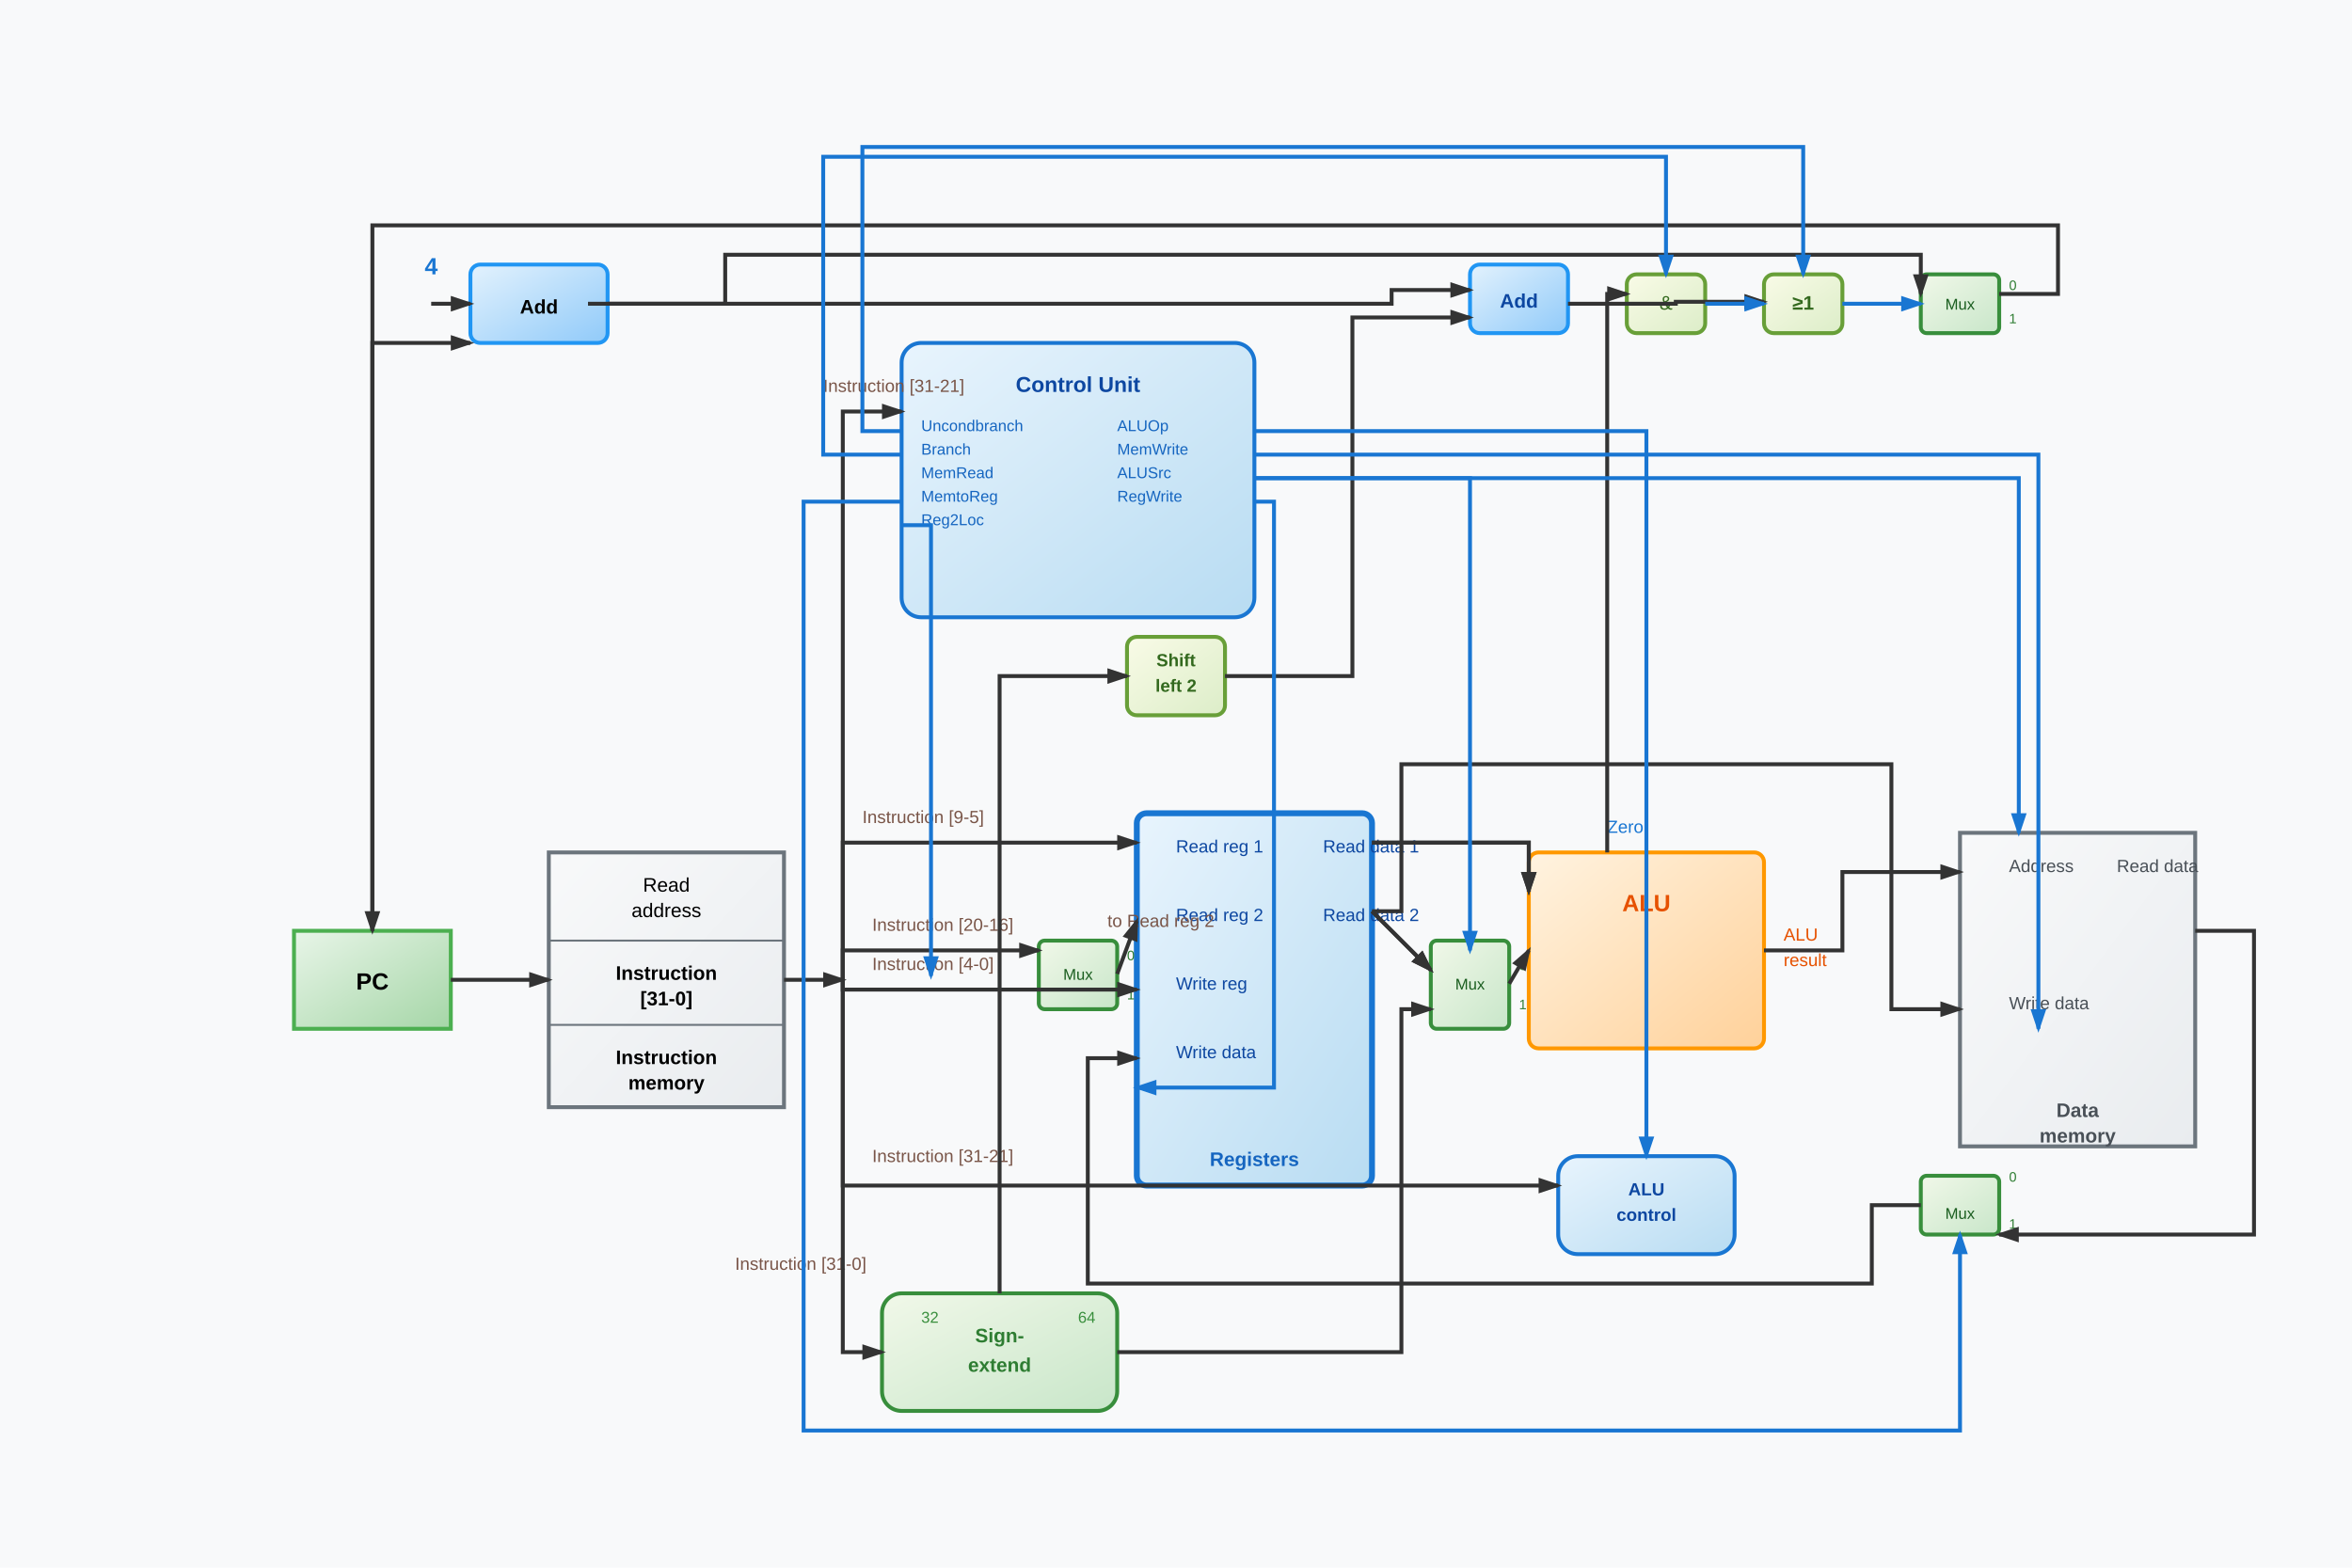
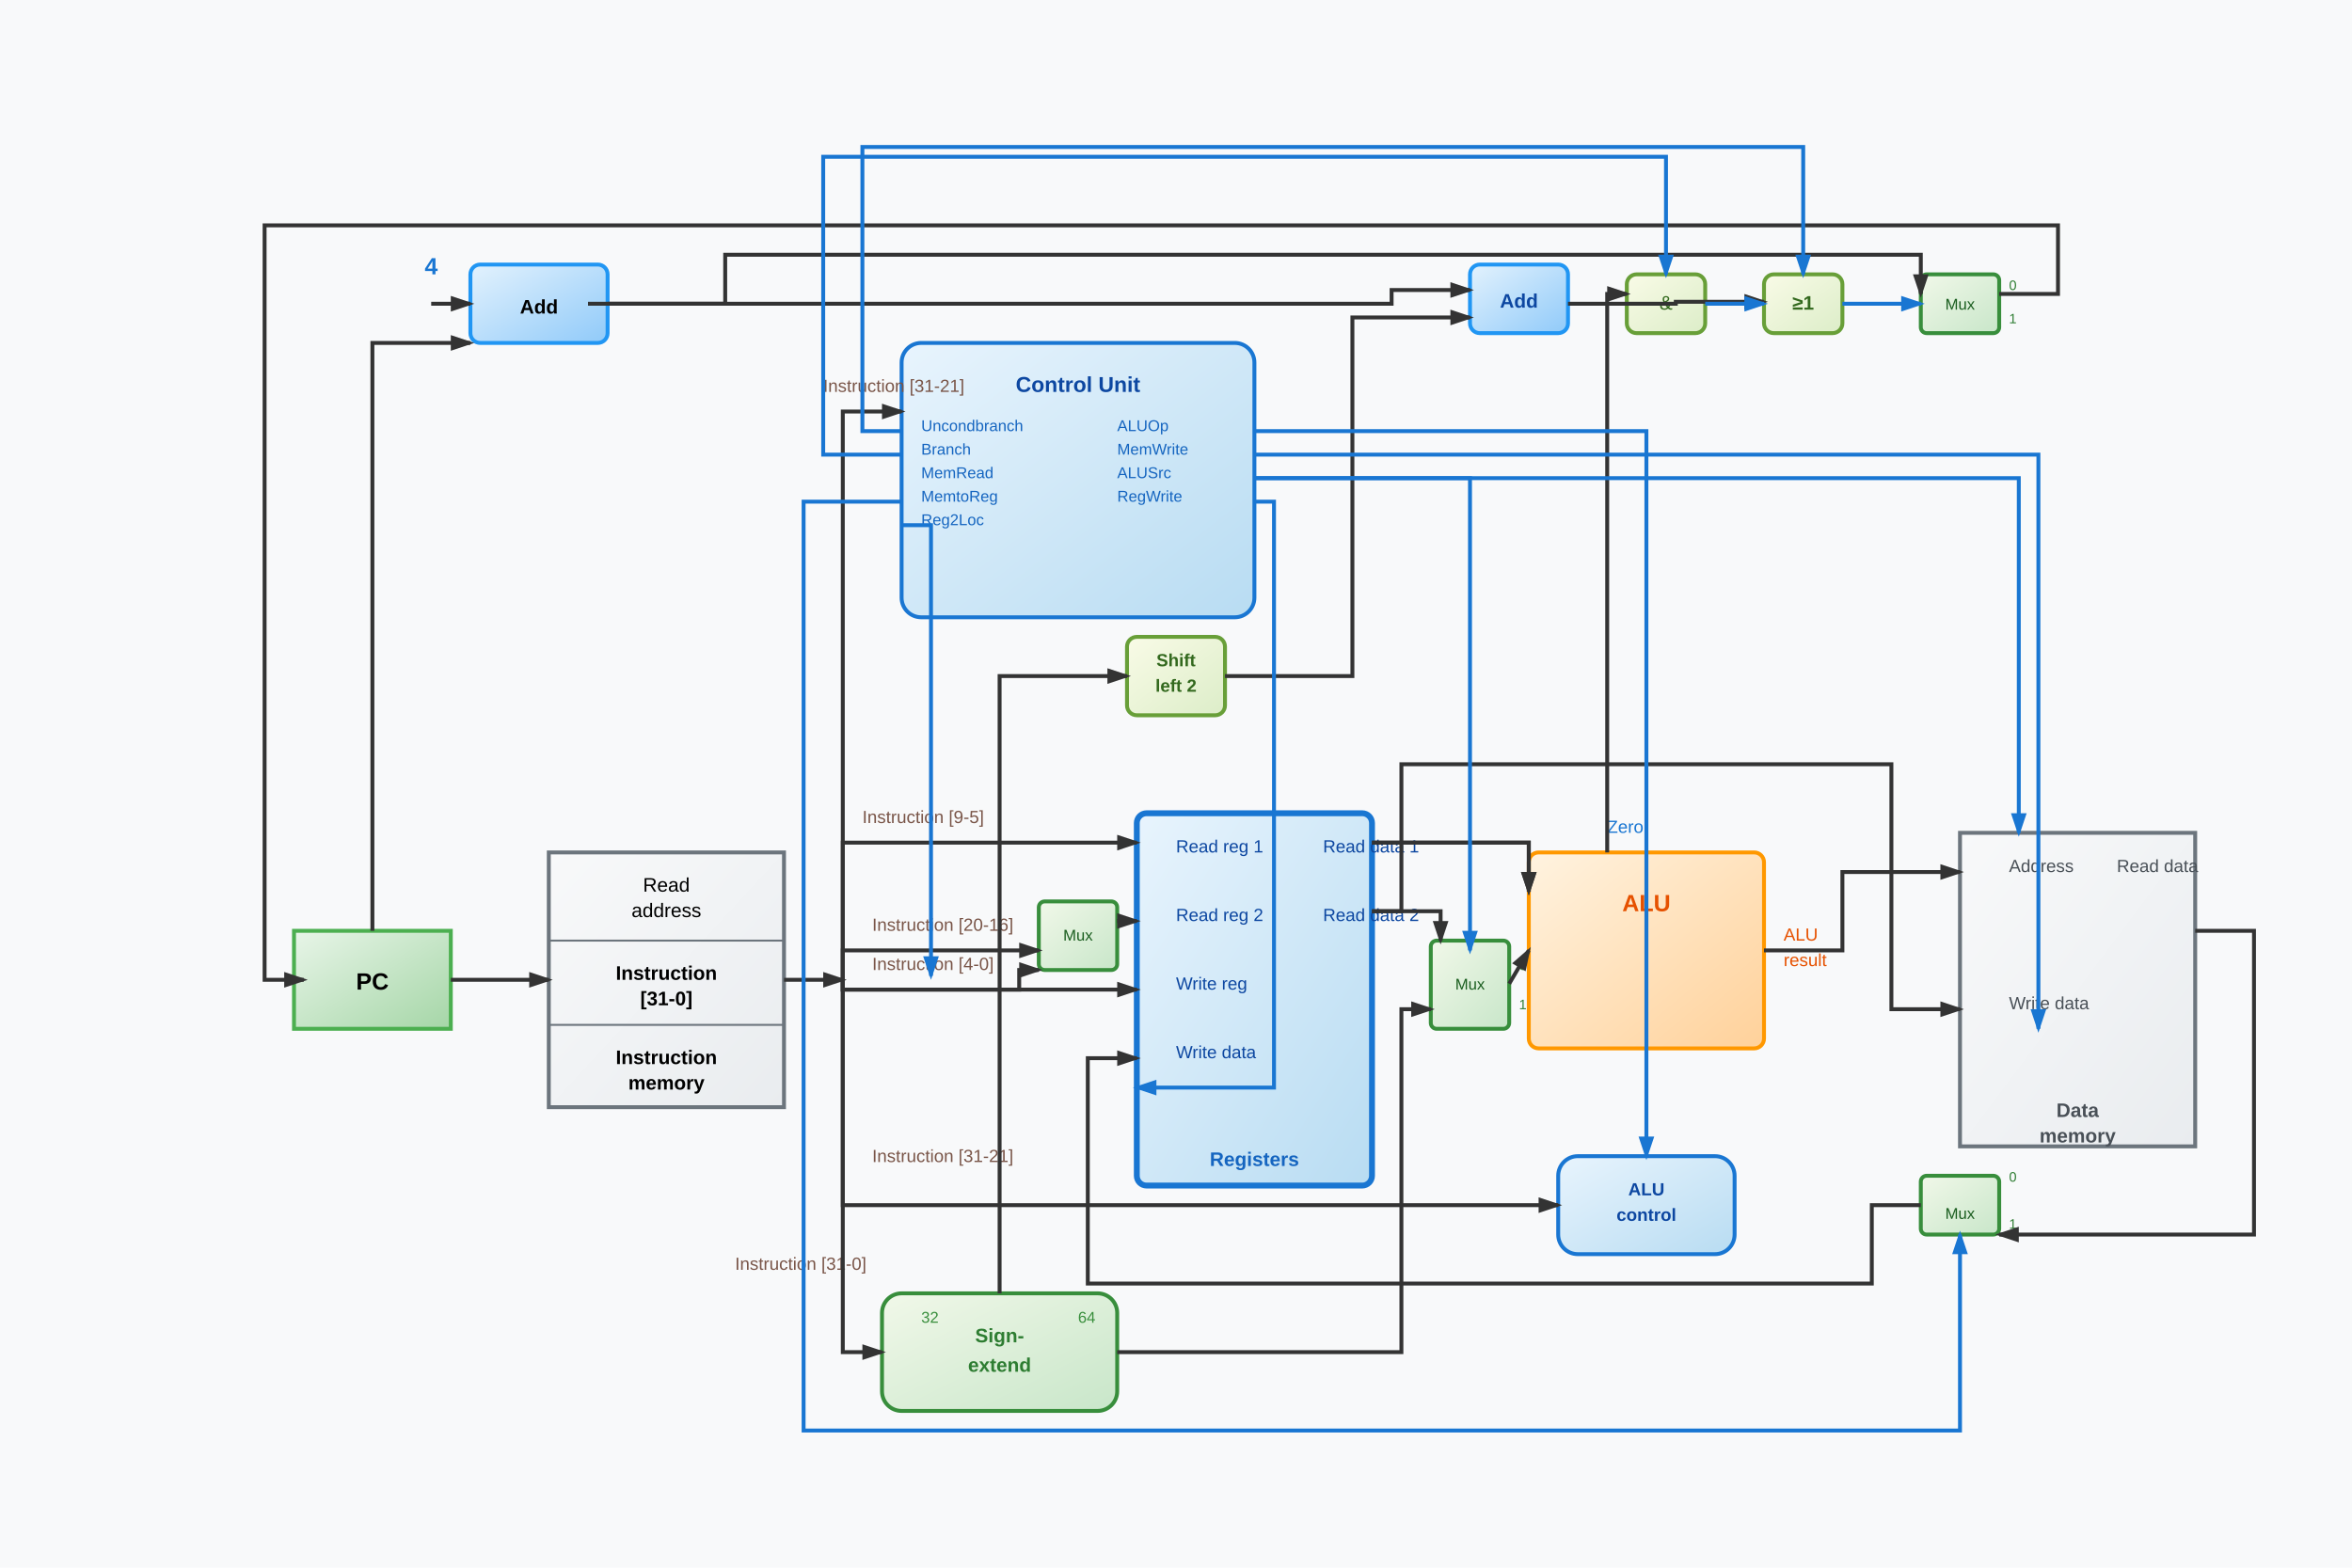
<svg xmlns="http://www.w3.org/2000/svg" viewBox="0 0 1200 800">
  <defs>
    <linearGradient id="controlGradient" x1="0%" y1="0%" x2="100%" y2="100%">
      <stop offset="0%" style="stop-color:#E8F4FD;stop-opacity:1" />
      <stop offset="100%" style="stop-color:#B8DCF2;stop-opacity:1" />
    </linearGradient>
    <linearGradient id="aluGradient" x1="0%" y1="0%" x2="100%" y2="100%">
      <stop offset="0%" style="stop-color:#FFF3E0;stop-opacity:1" />
      <stop offset="100%" style="stop-color:#FFD19A;stop-opacity:1" />
    </linearGradient>
    <linearGradient id="registerGradient" x1="0%" y1="0%" x2="100%" y2="100%">
      <stop offset="0%" style="stop-color:#E8F4FD;stop-opacity:1" />
      <stop offset="100%" style="stop-color:#B8DCF2;stop-opacity:1" />
    </linearGradient>
    <linearGradient id="pcGradient" x1="0%" y1="0%" x2="100%" y2="100%">
      <stop offset="0%" style="stop-color:#E8F5E8;stop-opacity:1" />
      <stop offset="100%" style="stop-color:#A5D6A7;stop-opacity:1" />
    </linearGradient>
    <linearGradient id="memoryGradient" x1="0%" y1="0%" x2="100%" y2="100%">
      <stop offset="0%" style="stop-color:#F8F9FA;stop-opacity:1" />
      <stop offset="100%" style="stop-color:#E9ECEF;stop-opacity:1" />
    </linearGradient>
    <linearGradient id="muxGradient" x1="0%" y1="0%" x2="100%" y2="100%">
      <stop offset="0%" style="stop-color:#F1F8E9;stop-opacity:1" />
      <stop offset="100%" style="stop-color:#C8E6C9;stop-opacity:1" />
    </linearGradient>
    <linearGradient id="signExtendGradient" x1="0%" y1="0%" x2="100%" y2="100%">
      <stop offset="0%" style="stop-color:#F1F8E9;stop-opacity:1" />
      <stop offset="100%" style="stop-color:#C8E6C9;stop-opacity:1" />
    </linearGradient>
    <linearGradient id="adderGradient" x1="0%" y1="0%" x2="100%" y2="100%">
      <stop offset="0%" style="stop-color:#E3F2FD;stop-opacity:1" />
      <stop offset="100%" style="stop-color:#90CAF9;stop-opacity:1" />
    </linearGradient>
    <linearGradient id="gateGradient" x1="0%" y1="0%" x2="100%" y2="100%">
      <stop offset="0%" style="stop-color:#F9FBE7;stop-opacity:1" />
      <stop offset="100%" style="stop-color:#DCEDC8;stop-opacity:1" />
    </linearGradient>
    <marker id="arrowhead" markerWidth="6" markerHeight="4" refX="5" refY="2" orient="auto" fill="#333" viewBox="0 0 6 4">
      <polygon points="0 0, 6 2, 0 4" />
    </marker>
    <marker id="arrowheadBlue" markerWidth="6" markerHeight="4" refX="5" refY="2" orient="auto" fill="#1976D2" viewBox="0 0 6 4">
      <polygon points="0 0, 6 2, 0 4" />
    </marker>
    <marker id="arrowheadGray" markerWidth="6" markerHeight="4" refX="5" refY="2" orient="auto" fill="#888" viewBox="0 0 6 4">
      <polygon points="0 0, 6 2, 0 4" />
    </marker>
  </defs>
  <rect x="0" y="0" width="1200" height="800" fill="#f8f9fa" />
  <g id="block-pc">
    <rect x="150" y="475" width="80" height="50" fill="url(#pcGradient)" stroke="#4CAF50" stroke-width="2" />
    <text x="190" y="505" text-anchor="middle" font-family="Arial" font-size="12" font-weight="bold">PC</text>
  </g>
  <g id="block-adder1">
    <rect x="240" y="135" width="70" height="40" fill="url(#adderGradient)" stroke="#2196F3" stroke-width="2" rx="5" />
    <text x="275" y="160" text-anchor="middle" font-family="Arial" font-size="10" font-weight="bold">Add</text>
  </g>
  <g id="constant-4">
    <text x="220" y="140" text-anchor="middle" font-family="Arial" font-size="12" font-weight="bold" fill="#1976D2">4</text>
  </g>
  <g id="block-imem">
    <rect x="280" y="435" width="120" height="130" fill="url(#memoryGradient)" stroke="#6C757D" stroke-width="2" />
    <text x="340" y="455" text-anchor="middle" font-family="Arial" font-size="10">Read</text>
    <text x="340" y="468" text-anchor="middle" font-family="Arial" font-size="10">address</text>
    <line x1="280" y1="480" x2="400" y2="480" stroke="#6C757D" stroke-width="1" />
    <text x="340" y="500" text-anchor="middle" font-family="Arial" font-size="10" font-weight="bold">Instruction</text>
    <text x="340" y="513" text-anchor="middle" font-family="Arial" font-size="10" font-weight="bold">[31-0]</text>
    <line x1="280" y1="523" x2="400" y2="523" stroke="#6C757D" stroke-width="1" />
    <text x="340" y="543" text-anchor="middle" font-family="Arial" font-size="10" font-weight="bold">Instruction</text>
    <text x="340" y="556" text-anchor="middle" font-family="Arial" font-size="10" font-weight="bold">memory</text>
  </g>
  <g id="block-control">
    <rect x="460" y="175" width="180" height="140" fill="url(#controlGradient)" stroke="#1976D2" stroke-width="2" rx="10" />
    <text x="550" y="200" text-anchor="middle" font-family="Arial" font-size="11" font-weight="bold" fill="#0D47A1">Control Unit</text>
    <text x="470" y="220" font-family="Arial" font-size="8" fill="#1565C0">Uncondbranch</text>
    <text x="470" y="232" font-family="Arial" font-size="8" fill="#1565C0">Branch</text>
    <text x="470" y="244" font-family="Arial" font-size="8" fill="#1565C0">MemRead</text>
    <text x="470" y="256" font-family="Arial" font-size="8" fill="#1565C0">MemtoReg</text>
    <text x="470" y="268" font-family="Arial" font-size="8" fill="#1565C0">Reg2Loc</text>
    <text x="570" y="220" font-family="Arial" font-size="8" fill="#1565C0">ALUOp</text>
    <text x="570" y="232" font-family="Arial" font-size="8" fill="#1565C0">MemWrite</text>
    <text x="570" y="244" font-family="Arial" font-size="8" fill="#1565C0">ALUSrc</text>
    <text x="570" y="256" font-family="Arial" font-size="8" fill="#1565C0">RegWrite</text>
  </g>
  <g id="block-regs">
    <rect x="580" y="415" width="120" height="190" fill="url(#registerGradient)" stroke="#1976D2" stroke-width="3" rx="5" />
    <text x="600" y="435" font-family="Arial" font-size="9" fill="#0D47A1">Read reg 1</text>
    <text x="600" y="470" font-family="Arial" font-size="9" fill="#0D47A1">Read reg 2</text>
    <text x="600" y="505" font-family="Arial" font-size="9" fill="#0D47A1">Write reg</text>
    <text x="600" y="540" font-family="Arial" font-size="9" fill="#0D47A1">Write data</text>
    <text x="640" y="595" text-anchor="middle" font-family="Arial" font-size="10" font-weight="bold" fill="#1565C0">Registers</text>
    <text x="675" y="435" font-family="Arial" font-size="9" fill="#0D47A1">Read data 1</text>
    <text x="675" y="470" font-family="Arial" font-size="9" fill="#0D47A1">Read data 2</text>
  </g>
  <g id="block-mux1">
-     <rect x="530" y="480" width="40" height="35" fill="url(#muxGradient)" stroke="#388E3C" stroke-width="2" rx="3" />
-     <text x="550" y="500" text-anchor="middle" font-family="Arial" font-size="8" fill="#1B5E20">Mux</text>
-     <text x="575" y="490" font-family="Arial" font-size="7" fill="#2E7D32">0</text>
-     <text x="575" y="510" font-family="Arial" font-size="7" fill="#2E7D32">1</text>
+     <rect x="530" y="460" width="40" height="35" fill="url(#muxGradient)" stroke="#388E3C" stroke-width="2" rx="3" />
+     <text x="550" y="480" text-anchor="middle" font-family="Arial" font-size="8" fill="#1B5E20">Mux</text>
  </g>
  <g id="block-signext">
    <rect x="450" y="660" width="120" height="60" fill="url(#signExtendGradient)" stroke="#388E3C" stroke-width="2" rx="10" />
    <text x="510" y="685" text-anchor="middle" font-family="Arial" font-size="10" font-weight="bold" fill="#2E7D32">Sign-</text>
    <text x="510" y="700" text-anchor="middle" font-family="Arial" font-size="10" font-weight="bold" fill="#2E7D32">extend</text>
    <text x="470" y="675" font-family="Arial" font-size="8" fill="#388E3C">32</text>
    <text x="550" y="675" font-family="Arial" font-size="8" fill="#388E3C">64</text>
  </g>
  <g id="block-mux2">
    <rect x="730" y="480" width="40" height="45" fill="url(#muxGradient)" stroke="#388E3C" stroke-width="2" rx="3" />
    <text x="750" y="505" text-anchor="middle" font-family="Arial" font-size="8" fill="#1B5E20">Mux</text>
    <text x="775" y="495" font-family="Arial" font-size="7" fill="#2E7D32">0</text>
    <text x="775" y="515" font-family="Arial" font-size="7" fill="#2E7D32">1</text>
  </g>
  <g id="block-alu">
    <rect x="780" y="435" width="120" height="100" fill="url(#aluGradient)" stroke="#FF9800" stroke-width="2" rx="5" />
    <text x="840" y="465" text-anchor="middle" font-family="Arial" font-size="12" font-weight="bold" fill="#E65100">ALU</text>
    <text x="820" y="425" font-family="Arial" font-size="9" fill="#1976D2">Zero</text>
    <text x="910" y="480" font-family="Arial" font-size="9" fill="#E65100">ALU</text>
    <text x="910" y="493" font-family="Arial" font-size="9" fill="#E65100">result</text>
  </g>
  <g id="block-alucontrol">
    <rect x="795" y="590" width="90" height="50" fill="url(#controlGradient)" stroke="#1976D2" stroke-width="2" rx="10" />
    <text x="840" y="610" text-anchor="middle" font-family="Arial" font-size="9" font-weight="bold" fill="#0D47A1">ALU</text>
    <text x="840" y="623" text-anchor="middle" font-family="Arial" font-size="9" font-weight="bold" fill="#0D47A1">control</text>
  </g>
  <g id="block-datamem">
    <rect x="1000" y="425" width="120" height="160" fill="url(#memoryGradient)" stroke="#6C757D" stroke-width="2" />
    <text x="1025" y="445" font-family="Arial" font-size="9" fill="#495057">Address</text>
    <text x="1025" y="515" font-family="Arial" font-size="9" fill="#495057">Write data</text>
    <text x="1080" y="445" font-family="Arial" font-size="9" fill="#495057">Read data</text>
    <text x="1060" y="570" text-anchor="middle" font-family="Arial" font-size="10" font-weight="bold" fill="#495057">Data</text>
    <text x="1060" y="583" text-anchor="middle" font-family="Arial" font-size="10" font-weight="bold" fill="#495057">memory</text>
  </g>
  <g id="block-mux3">
    <rect x="980" y="600" width="40" height="30" fill="url(#muxGradient)" stroke="#388E3C" stroke-width="2" rx="3" />
    <text x="1000" y="622" text-anchor="middle" font-family="Arial" font-size="8" fill="#1B5E20">Mux</text>
    <text x="1025" y="603" font-family="Arial" font-size="7" fill="#2E7D32">0</text>
    <text x="1025" y="627" font-family="Arial" font-size="7" fill="#2E7D32">1</text>
  </g>
  <g id="block-shift-left">
    <rect x="575" y="325" width="50" height="40" fill="url(#gateGradient)" stroke="#689F38" stroke-width="2" rx="5" />
    <text x="600" y="340" text-anchor="middle" font-family="Arial" font-size="9" font-weight="bold" fill="#33691E">Shift</text>
    <text x="600" y="353" text-anchor="middle" font-family="Arial" font-size="9" font-weight="bold" fill="#33691E">left 2</text>
  </g>
  <g id="block-adder2">
    <rect x="750" y="135" width="50" height="35" fill="url(#adderGradient)" stroke="#2196F3" stroke-width="2" rx="5" />
    <text x="775" y="157" text-anchor="middle" font-family="Arial" font-size="10" font-weight="bold" fill="#0D47A1">Add</text>
  </g>
  <g id="block-and-gate">
    <rect x="830" y="140" width="40" height="30" fill="url(#gateGradient)" stroke="#689F38" stroke-width="2" rx="5" />
    <text x="850" y="158" text-anchor="middle" font-family="Arial" font-size="10" fill="#33691E">&amp;</text>
  </g>
  <g id="block-or-gate">
    <rect x="900" y="140" width="40" height="30" fill="url(#gateGradient)" stroke="#689F38" stroke-width="2" rx="5" />
    <text x="920" y="158" text-anchor="middle" font-family="Arial" font-size="10" font-weight="bold" fill="#33691E">≥1</text>
  </g>
  <g id="block-mux4">
    <rect x="980" y="140" width="40" height="30" fill="url(#muxGradient)" stroke="#388E3C" stroke-width="2" rx="3" />
    <text x="1000" y="158" text-anchor="middle" font-family="Arial" font-size="8" fill="#1B5E20">Mux</text>
    <text x="1025" y="148" font-family="Arial" font-size="7" fill="#2E7D32">0</text>
    <text x="1025" y="165" font-family="Arial" font-size="7" fill="#2E7D32">1</text>
  </g>
  <g id="instruction-field-labels" font-family="Arial" font-size="9" fill="#795548">
    <text x="420" y="200">Instruction [31-21]</text>
    <text x="440" y="420">Instruction [9-5]</text>
    <text x="445" y="475">Instruction [20-16]</text>
    <text x="445" y="495">Instruction [4-0]</text>
-     <text x="565" y="473">to Read reg 2</text>
    <text x="375" y="648">Instruction [31-0]</text>
    <text x="445" y="593">Instruction [31-21]</text>
  </g>
  <g id="data-paths" stroke-width="2" fill="none">
    <path id="path-pc-imem" stroke="#333" d="M230 500 L280 500" marker-end="url(#arrowhead)" />
    <path id="path-pc-adder1" stroke="#333" d="M190 475 L190 175 L240 175" marker-end="url(#arrowhead)" />
-     <path stroke="#333" d="M220 155 L240 155" marker-end="url(#arrowhead)" />
+     <path id="path-4-adder" stroke="#333" d="M220 155 L240 155" marker-end="url(#arrowhead)" />
    <path id="path-adder1-mux4-in0" stroke="#333" d="M310 155 L370 155 L370 130 L980 130 L980 150" marker-end="url(#arrowhead)" />
-     <path id="path-mux4-pc" stroke="#333" d="M1020 150 L1050 150 L1050 115 L190 115 L190 475" marker-end="url(#arrowhead)" />
+     <path id="path-mux4-pc" stroke="#333" d="M1020 150 L1050 150 L1050 115 L135 115 L135 500 L155 500" marker-end="url(#arrowhead)" />
    <path id="path-imem-out" stroke="#333" d="M400 500 L430 500" marker-end="url(#arrowhead)" />
    <path id="path-instr-control" stroke="#333" d="M430 500 L430 210 L460 210" marker-end="url(#arrowhead)" />
    <path id="path-instr-regs" stroke="#333" d="M430 500 L430 430 L580 430" marker-end="url(#arrowhead)" />
-     <path id="path-instr-reg2loc" stroke="#333" d="M430 500 L430 485 L530 485" marker-end="url(#arrowhead)" />
+     <path id="path-instr-reg2loc-0" stroke="#333" d="M430 500 L430 485 L530 485" marker-end="url(#arrowhead)" />
+     <path id="path-instr-reg2loc-1" stroke="#333" d="M430 500 L430 505 L520 505 L520 495 L530 495" marker-end="url(#arrowhead)" />
    <path id="path-instr-regwriteaddr" stroke="#333" d="M430 500 L430 505 L580 505" marker-end="url(#arrowhead)" />
    <path id="path-instr-signext" stroke="#333" d="M430 500 L430 690 L450 690" marker-end="url(#arrowhead)" />
-     <path id="path-instr-alucontrol" stroke="#333" d="M430 500 L430 605 L795 605" marker-end="url(#arrowhead)" />
-     <path id="path-reg2loc-out" stroke="#333" d="M570 497 L580 470" marker-end="url(#arrowhead)" />
+     <path id="path-instr-alucontrol" stroke="#333" d="M430 500 L430 615 L795 615" marker-end="url(#arrowhead)" />
+     <path id="path-reg2loc-out" stroke="#333" d="M570 470 L580 470" marker-end="url(#arrowhead)" />
    <path id="path-regs-rdata1" stroke="#333" d="M700 430 L780 430 L780 455" marker-end="url(#arrowhead)" />
-     <path id="path-regs-rdata2" stroke="#333" d="M700 465 L730 495" marker-end="url(#arrowhead)" />
+     <path id="path-regs-rdata2" stroke="#333" d="M700 465 L735 465 L735 480" marker-end="url(#arrowhead)" />
    <path id="path-rdata2-memwrite" stroke="#333" d="M700 465 L715 465 L715 390 L965 390 L965 515 L1000 515" marker-end="url(#arrowhead)" />
    <path id="path-signext-out-mux2" stroke="#333" d="M570 690 L715 690 L715 515 L730 515" marker-end="url(#arrowhead)" />
    <path id="path-mux2-alu" stroke="#333" d="M770 502 L780 485" marker-end="url(#arrowhead)" />
-     <path id="path-regs-rdata2-mux2" stroke="#333" d="M700 465 L730 495" marker-end="url(#arrowhead)" />
    <path id="path-rdata1-alu" stroke="#333" d="M700 430 L780 430 L780 455" marker-end="url(#arrowhead)" />
    <path id="path-alu-result" stroke="#333" d="M900 485 L940 485 L940 445 L1000 445" marker-end="url(#arrowhead)" />
    <path id="path-alu-zero" stroke="#333" d="M820 435 L820 150 L830 150" marker-end="url(#arrowhead)" />
    <path id="path-mem-readdata" stroke="#333" d="M1120 475 L1150 475 L1150 630 L1020 630" marker-end="url(#arrowhead)" />
    <path id="path-mux3-wb" stroke="#333" d="M980 615 L955 615 L955 655 L555 655 L555 540 L580 540" marker-end="url(#arrowhead)" />
    <path id="path-signext-br-shift" stroke="#333" d="M510 660 L510 345 L575 345" marker-end="url(#arrowhead)" />
    <path id="path-shift-adder2" stroke="#333" d="M625 345 L690 345 L690 162 L750 162" marker-end="url(#arrowhead)" />
    <path id="path-pc-adder2" stroke="#333" d="M300 155 L710 155 L710 148 L750 148" marker-end="url(#arrowhead)" />
-     <path id="path-adder2-mux4-in1" stroke="#333" d="M800 155 L855 155 L855 154 L900 154" marker-end="url(#arrowhead)" />
+     <path id="path-adder2-or" stroke="#333" d="M800 155 L855 155 L855 154 L900 154" marker-end="url(#arrowhead)" />
  </g>
  <g id="control-lines" stroke="#1976D2" stroke-width="2" fill="none">
-     <path d="M460 220 L440 220 L440 75 L920 75 L920 140" marker-end="url(#arrowheadBlue)" />
-     <path d="M460 232 L420 232 L420 80 L850 80 L850 140" marker-end="url(#arrowheadBlue)" />
-     <path d="M640 244 L1030 244 L1030 425" marker-end="url(#arrowheadBlue)" />
-     <path d="M460 256 L410 256 L410 730 L1000 730 L1000 630" marker-end="url(#arrowheadBlue)" />
-     <path d="M460 268 L475 268 L475 498" marker-end="url(#arrowheadBlue)" />
-     <path d="M640 220 L840 220 L840 590" marker-end="url(#arrowheadBlue)" />
-     <path d="M640 232 L1040 232 L1040 525" marker-end="url(#arrowheadBlue)" />
-     <path d="M640 244 L750 244 L750 485" marker-end="url(#arrowheadBlue)" />
-     <path d="M640 256 L650 256 L650 555 L580 555" marker-end="url(#arrowheadBlue)" />
-     <path d="M870 155 L885 155 L885 155 L900 155" marker-end="url(#arrowheadBlue)" />
-     <path d="M940 155 L965 155 L965 155 L980 155" marker-end="url(#arrowheadBlue)" />
+     <path id="control-uncondbranch-enable" d="M460 220 L440 220 L440 75 L920 75 L920 140" marker-end="url(#arrowheadBlue)" />
+     <path id="control-branch-enable" d="M460 232 L420 232 L420 80 L850 80 L850 140" marker-end="url(#arrowheadBlue)" />
+     <path id="control-memread-enable" d="M640 244 L1030 244 L1030 425" marker-end="url(#arrowheadBlue)" />
+     <path id="control-memtoreg-enable" d="M460 256 L410 256 L410 730 L1000 730 L1000 630" marker-end="url(#arrowheadBlue)" />
+     <path id="control-reg2loc-enable" d="M460 268 L475 268 L475 498" marker-end="url(#arrowheadBlue)" />
+     <path id="control-aluop-enable" d="M640 220 L840 220 L840 590" marker-end="url(#arrowheadBlue)" />
+     <path id="control-memwrite-enable" d="M640 232 L1040 232 L1040 525" marker-end="url(#arrowheadBlue)" />
+     <path id="control-alusrc-enable" d="M640 244 L750 244 L750 485" marker-end="url(#arrowheadBlue)" />
+     <path id="control-regwrite-enable" d="M640 256 L650 256 L650 555 L580 555" marker-end="url(#arrowheadBlue)" />
+     <path id="path-and-or" d="M870 155 L885 155 L885 155 L900 155" marker-end="url(#arrowheadBlue)" />
+     <path id="path-or-mux4" d="M940 155 L965 155 L965 155 L980 155" marker-end="url(#arrowheadBlue)" />
  </g>
</svg>
